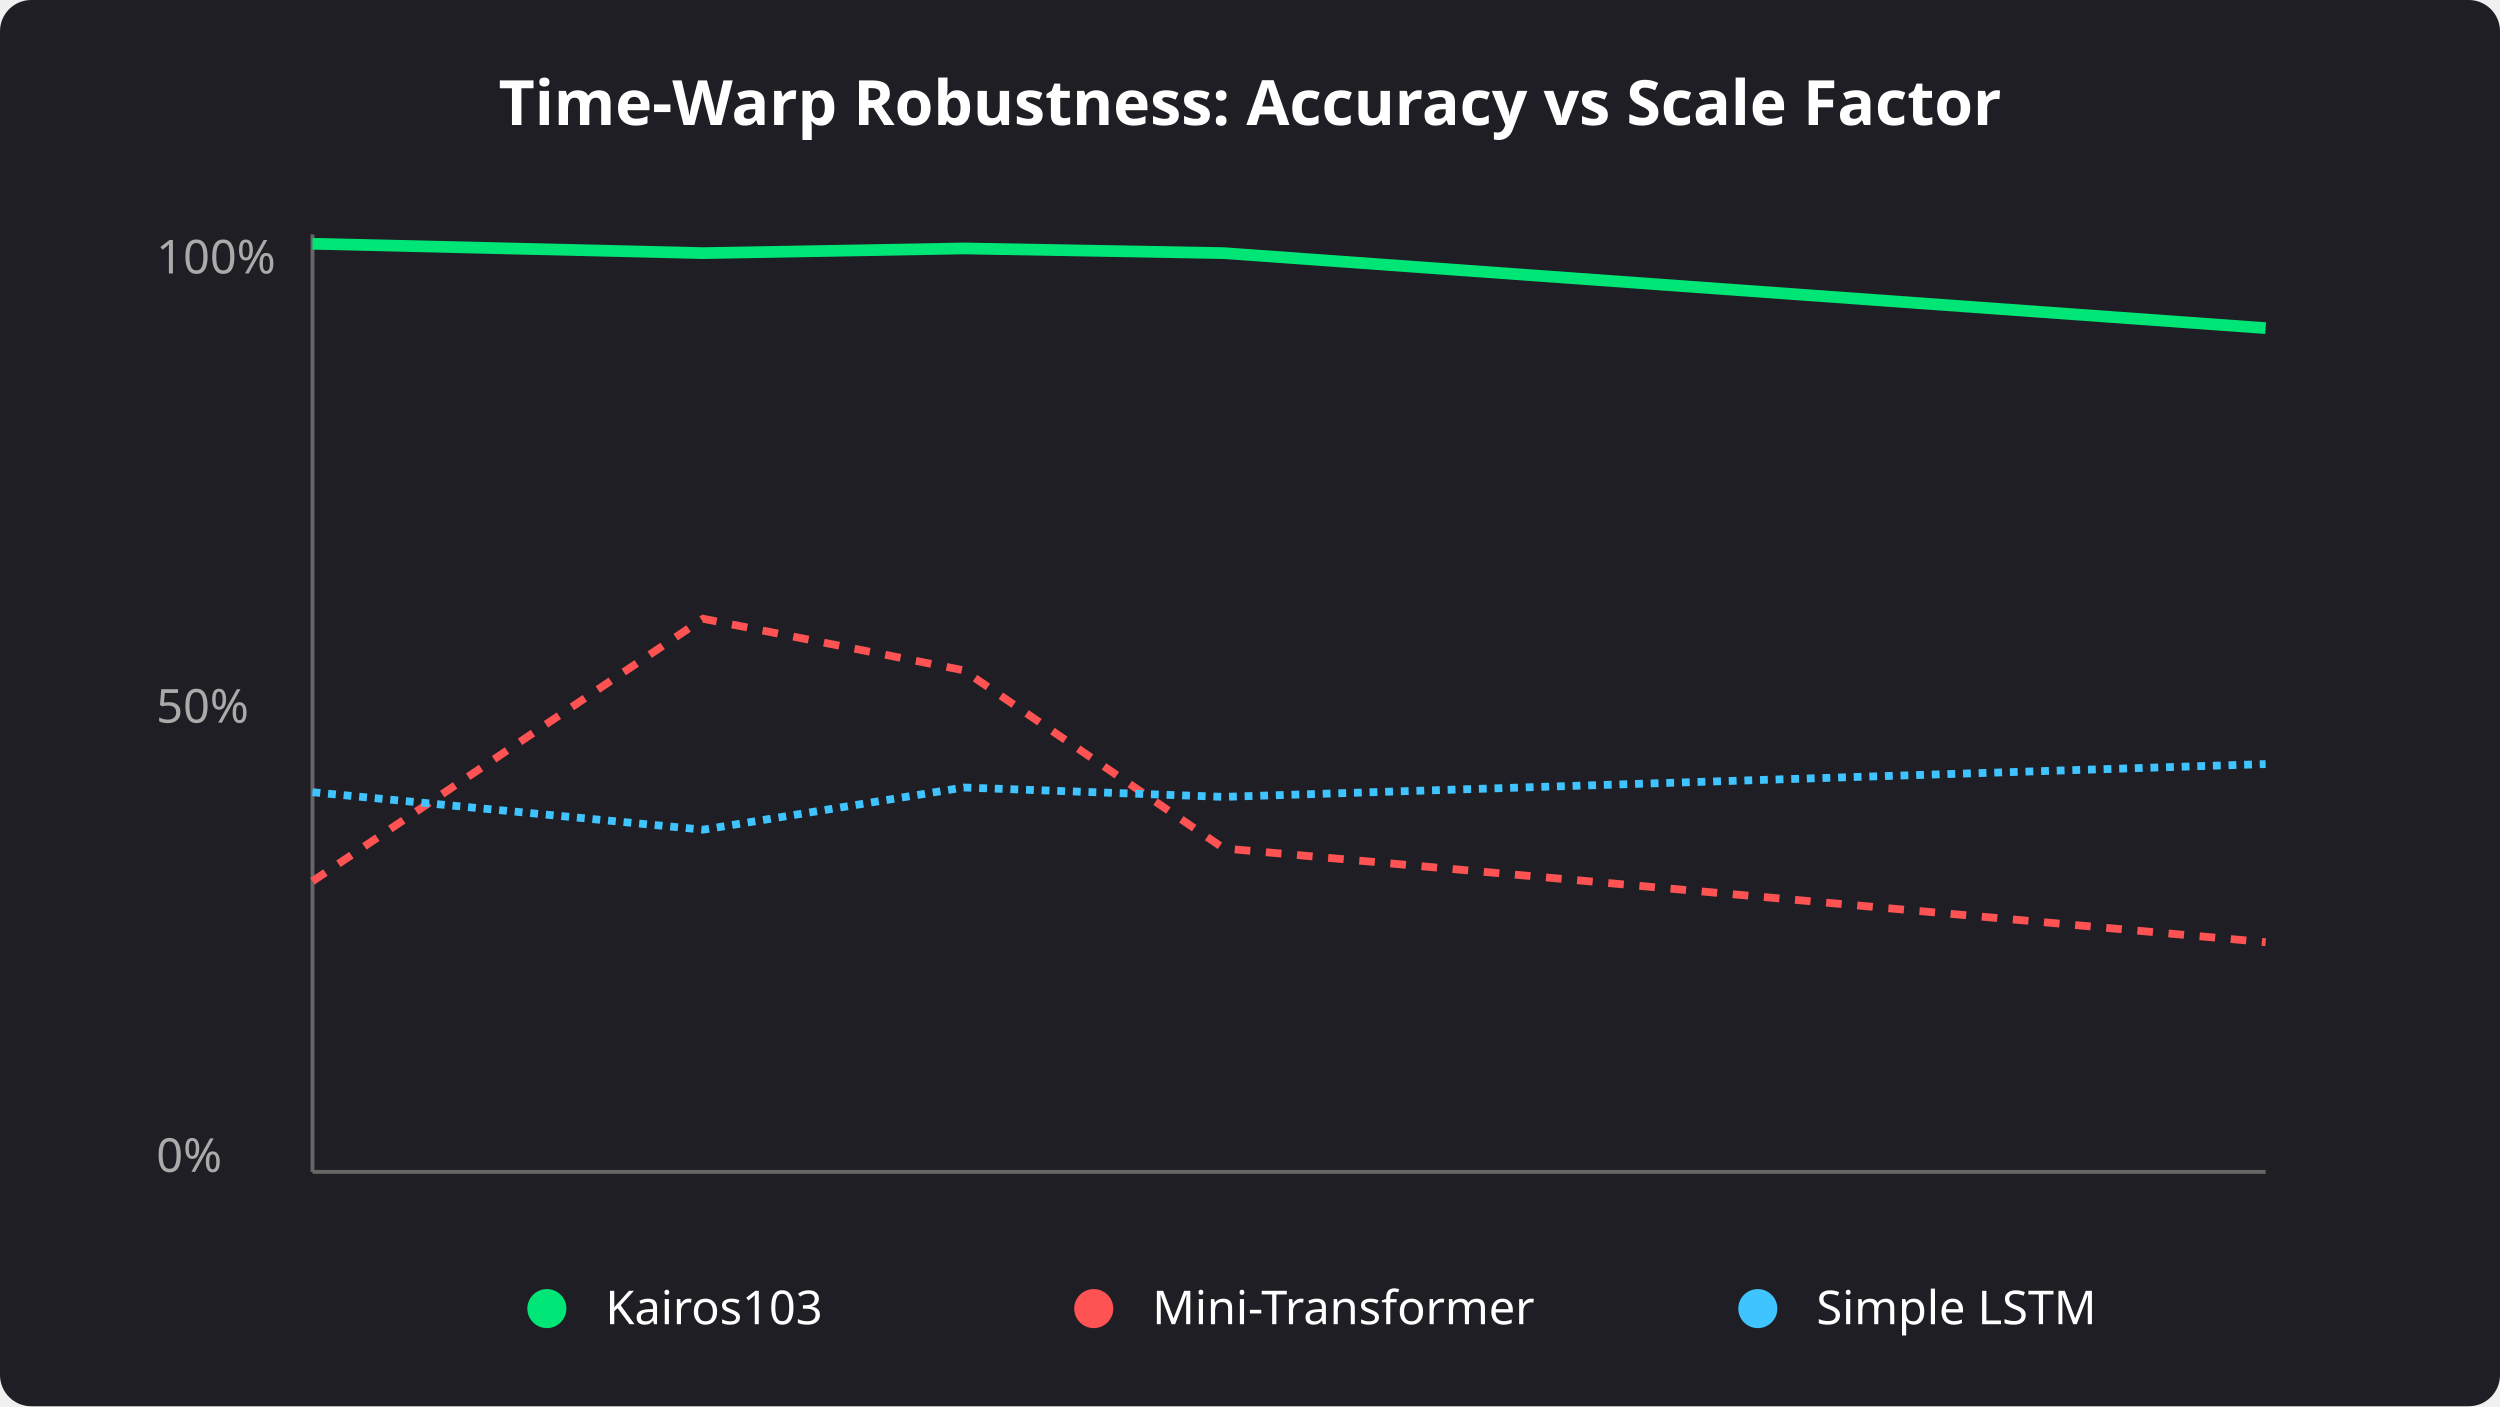
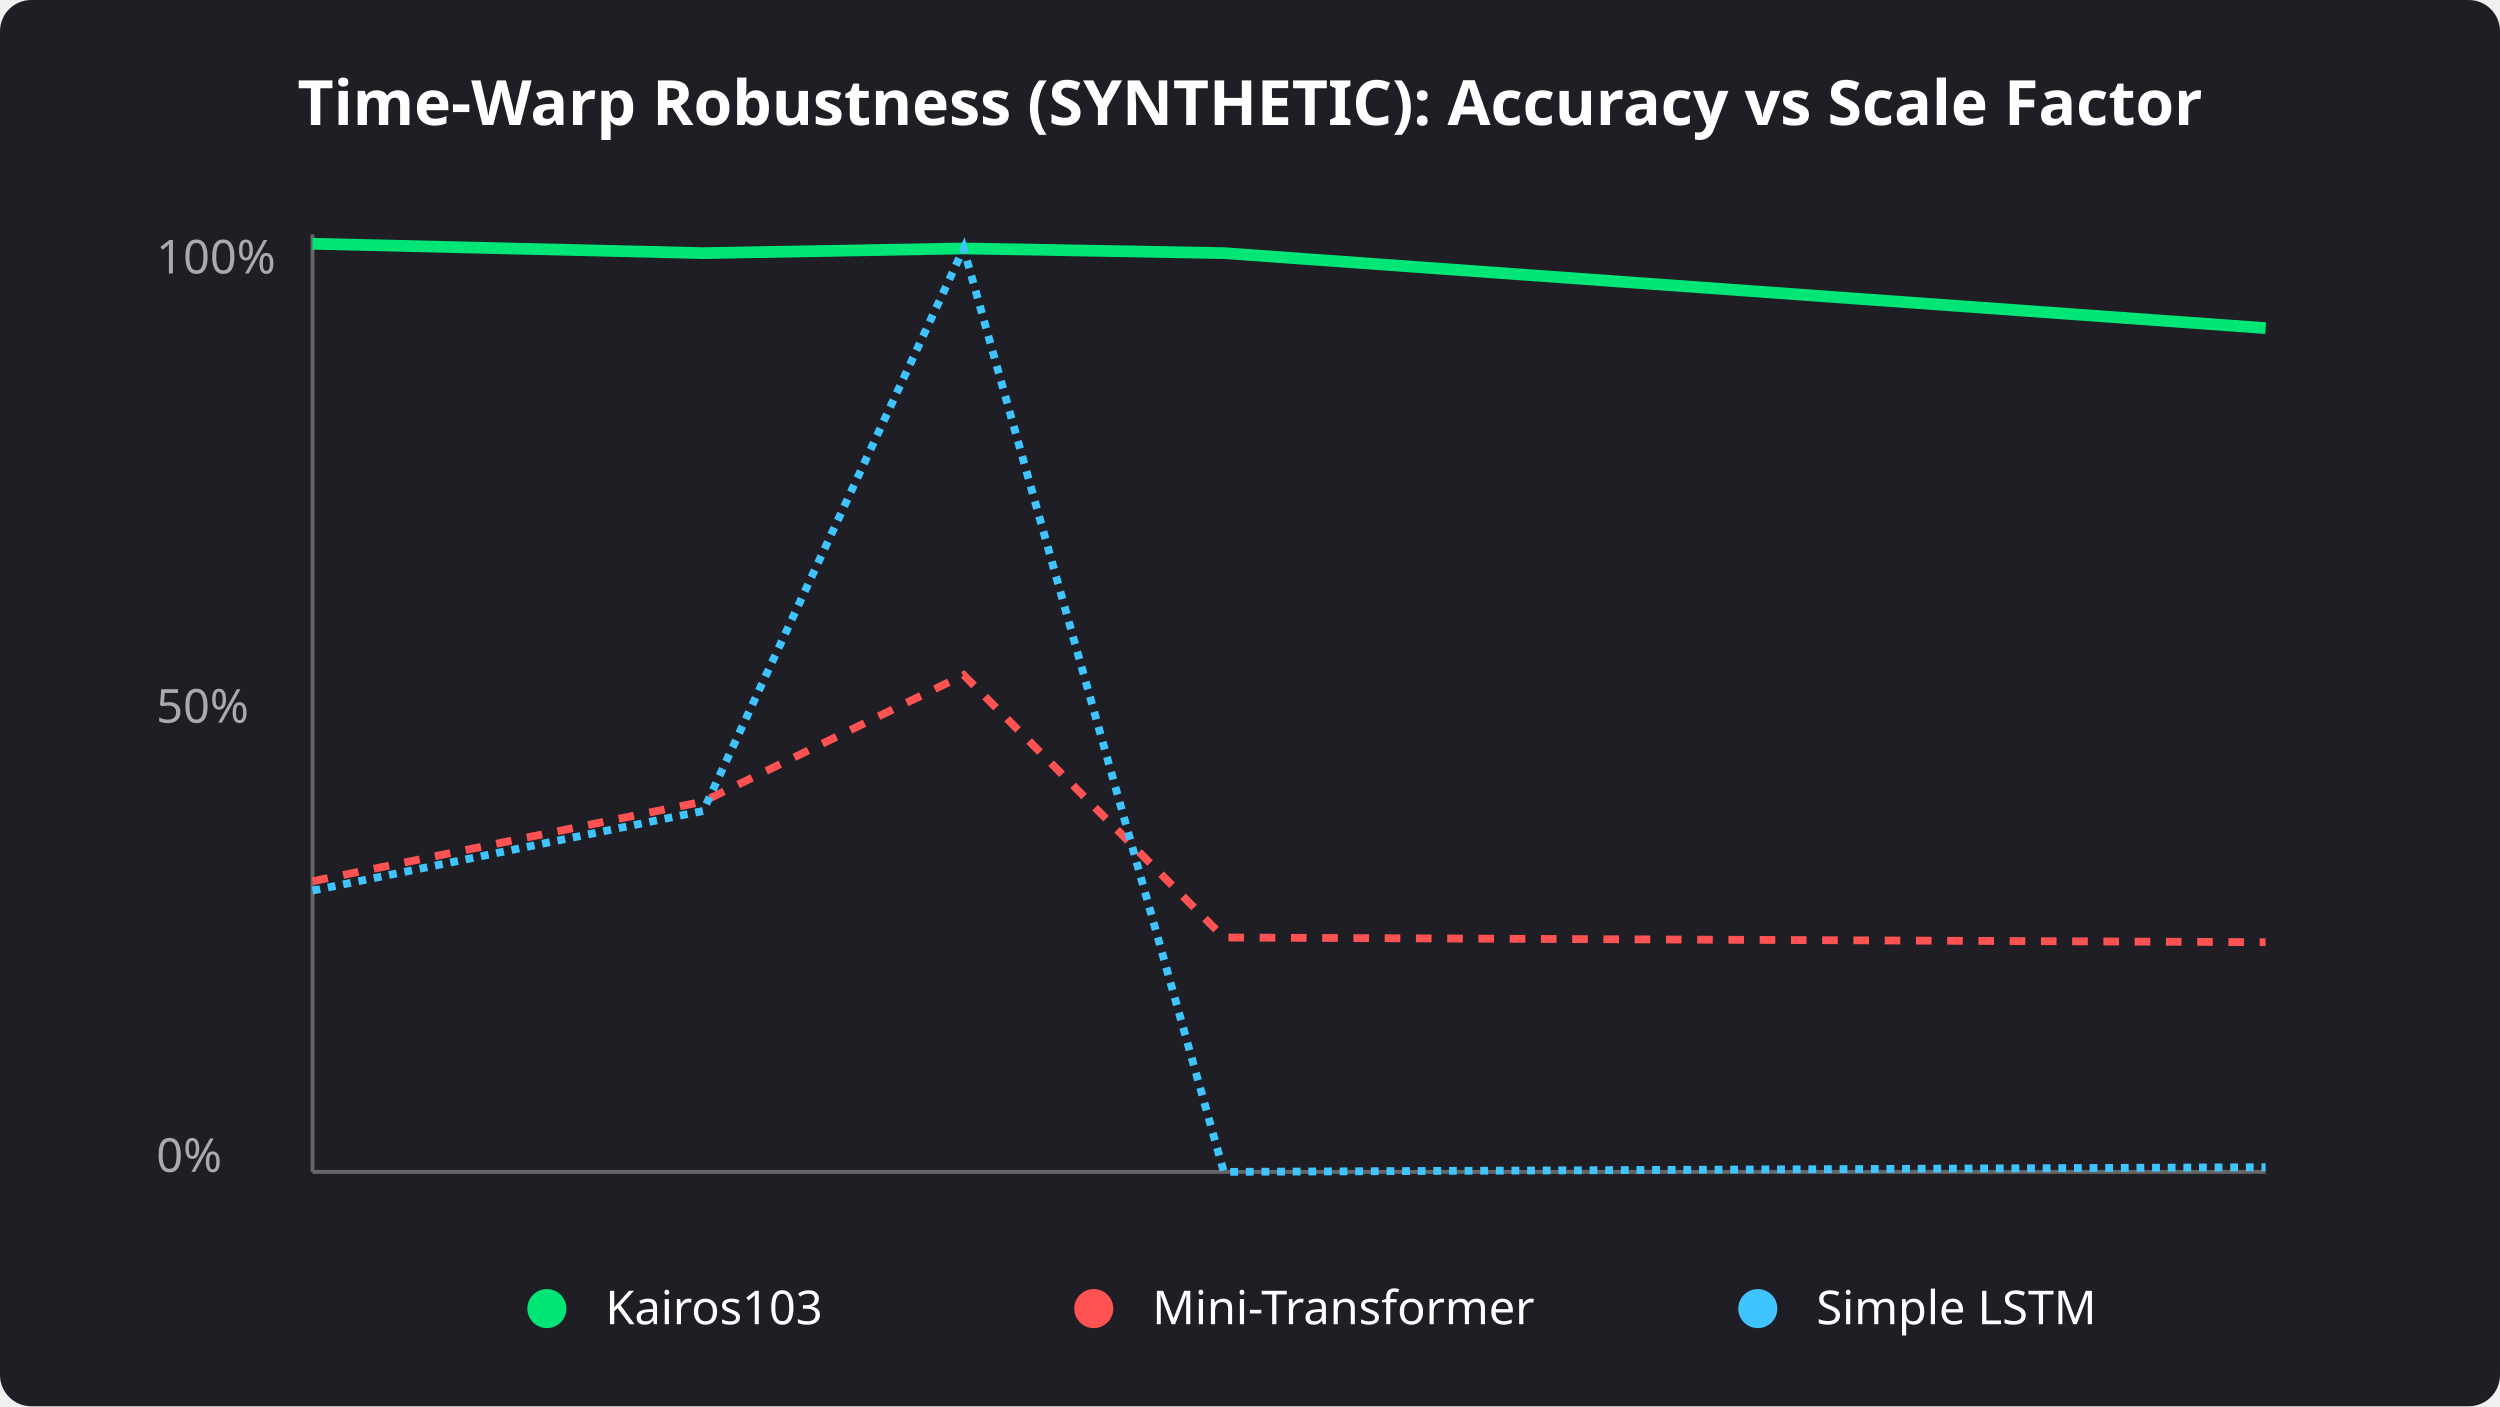
<svg xmlns="http://www.w3.org/2000/svg" width="640" height="360" viewBox="0 0 640 360">
  <rect width="100%" height="100%" fill="#1e1e24" rx="8" />
-   <text x="320" y="32" fill="#ffffff" font-family="sans-serif" font-size="16" font-weight="bold" text-anchor="middle">Time-Warp Robustness: Accuracy vs Scale Factor</text>
+   <text x="320" y="32" fill="#ffffff" font-family="sans-serif" font-size="16" font-weight="bold" text-anchor="middle">Time-Warp Robustness (SYNTHETIC): Accuracy vs Scale Factor</text>
  <line x1="80" y1="300" x2="580" y2="300" stroke="#666" stroke-width="1" />
  <line x1="80" y1="60" x2="80" y2="300" stroke="#666" stroke-width="1" />
  <text x="40" y="70" fill="#aaa" font-family="sans-serif" font-size="12">100%</text>
  <text x="40" y="185" fill="#aaa" font-family="sans-serif" font-size="12">50%</text>
  <text x="40" y="300" fill="#aaa" font-family="sans-serif" font-size="12">0%</text>
  <polyline points="80.0,62.4 180.0,64.8 246.7,63.6 313.3,64.8 580.0,84.0" fill="none" stroke="#00e676" stroke-width="3" />
-   <polyline points="80.0,225.6 180.0,158.4 246.7,171.6 313.3,217.2 580.0,241.2" fill="none" stroke="#ff5252" stroke-width="2" stroke-dasharray="4" />
-   <polyline points="80.0,202.8 180.0,212.4 246.7,201.6 313.3,204.0 580.0,195.6" fill="none" stroke="#40c4ff" stroke-width="2" stroke-dasharray="2" />
+   <polyline points="80.0,225.6 180.0,205.2 246.7,172.8 313.3,240.0 580.0,241.2" fill="none" stroke="#ff5252" stroke-width="2" stroke-dasharray="4" />
+   <polyline points="80.0,228.0 180.0,207.6 246.7,63.6 313.3,300.0 580.0,298.8" fill="none" stroke="#40c4ff" stroke-width="2" stroke-dasharray="2" />
  <circle cx="140" cy="335" r="5" fill="#00e676" />
  <text x="155" y="339" fill="#fff" font-family="sans-serif" font-size="12">Kairos103</text>
  <circle cx="280" cy="335" r="5" fill="#ff5252" />
  <text x="295" y="339" fill="#fff" font-family="sans-serif" font-size="12">Mini-Transformer</text>
  <circle cx="450" cy="335" r="5" fill="#40c4ff" />
  <text x="465" y="339" fill="#fff" font-family="sans-serif" font-size="12">Simple LSTM</text>
</svg>
